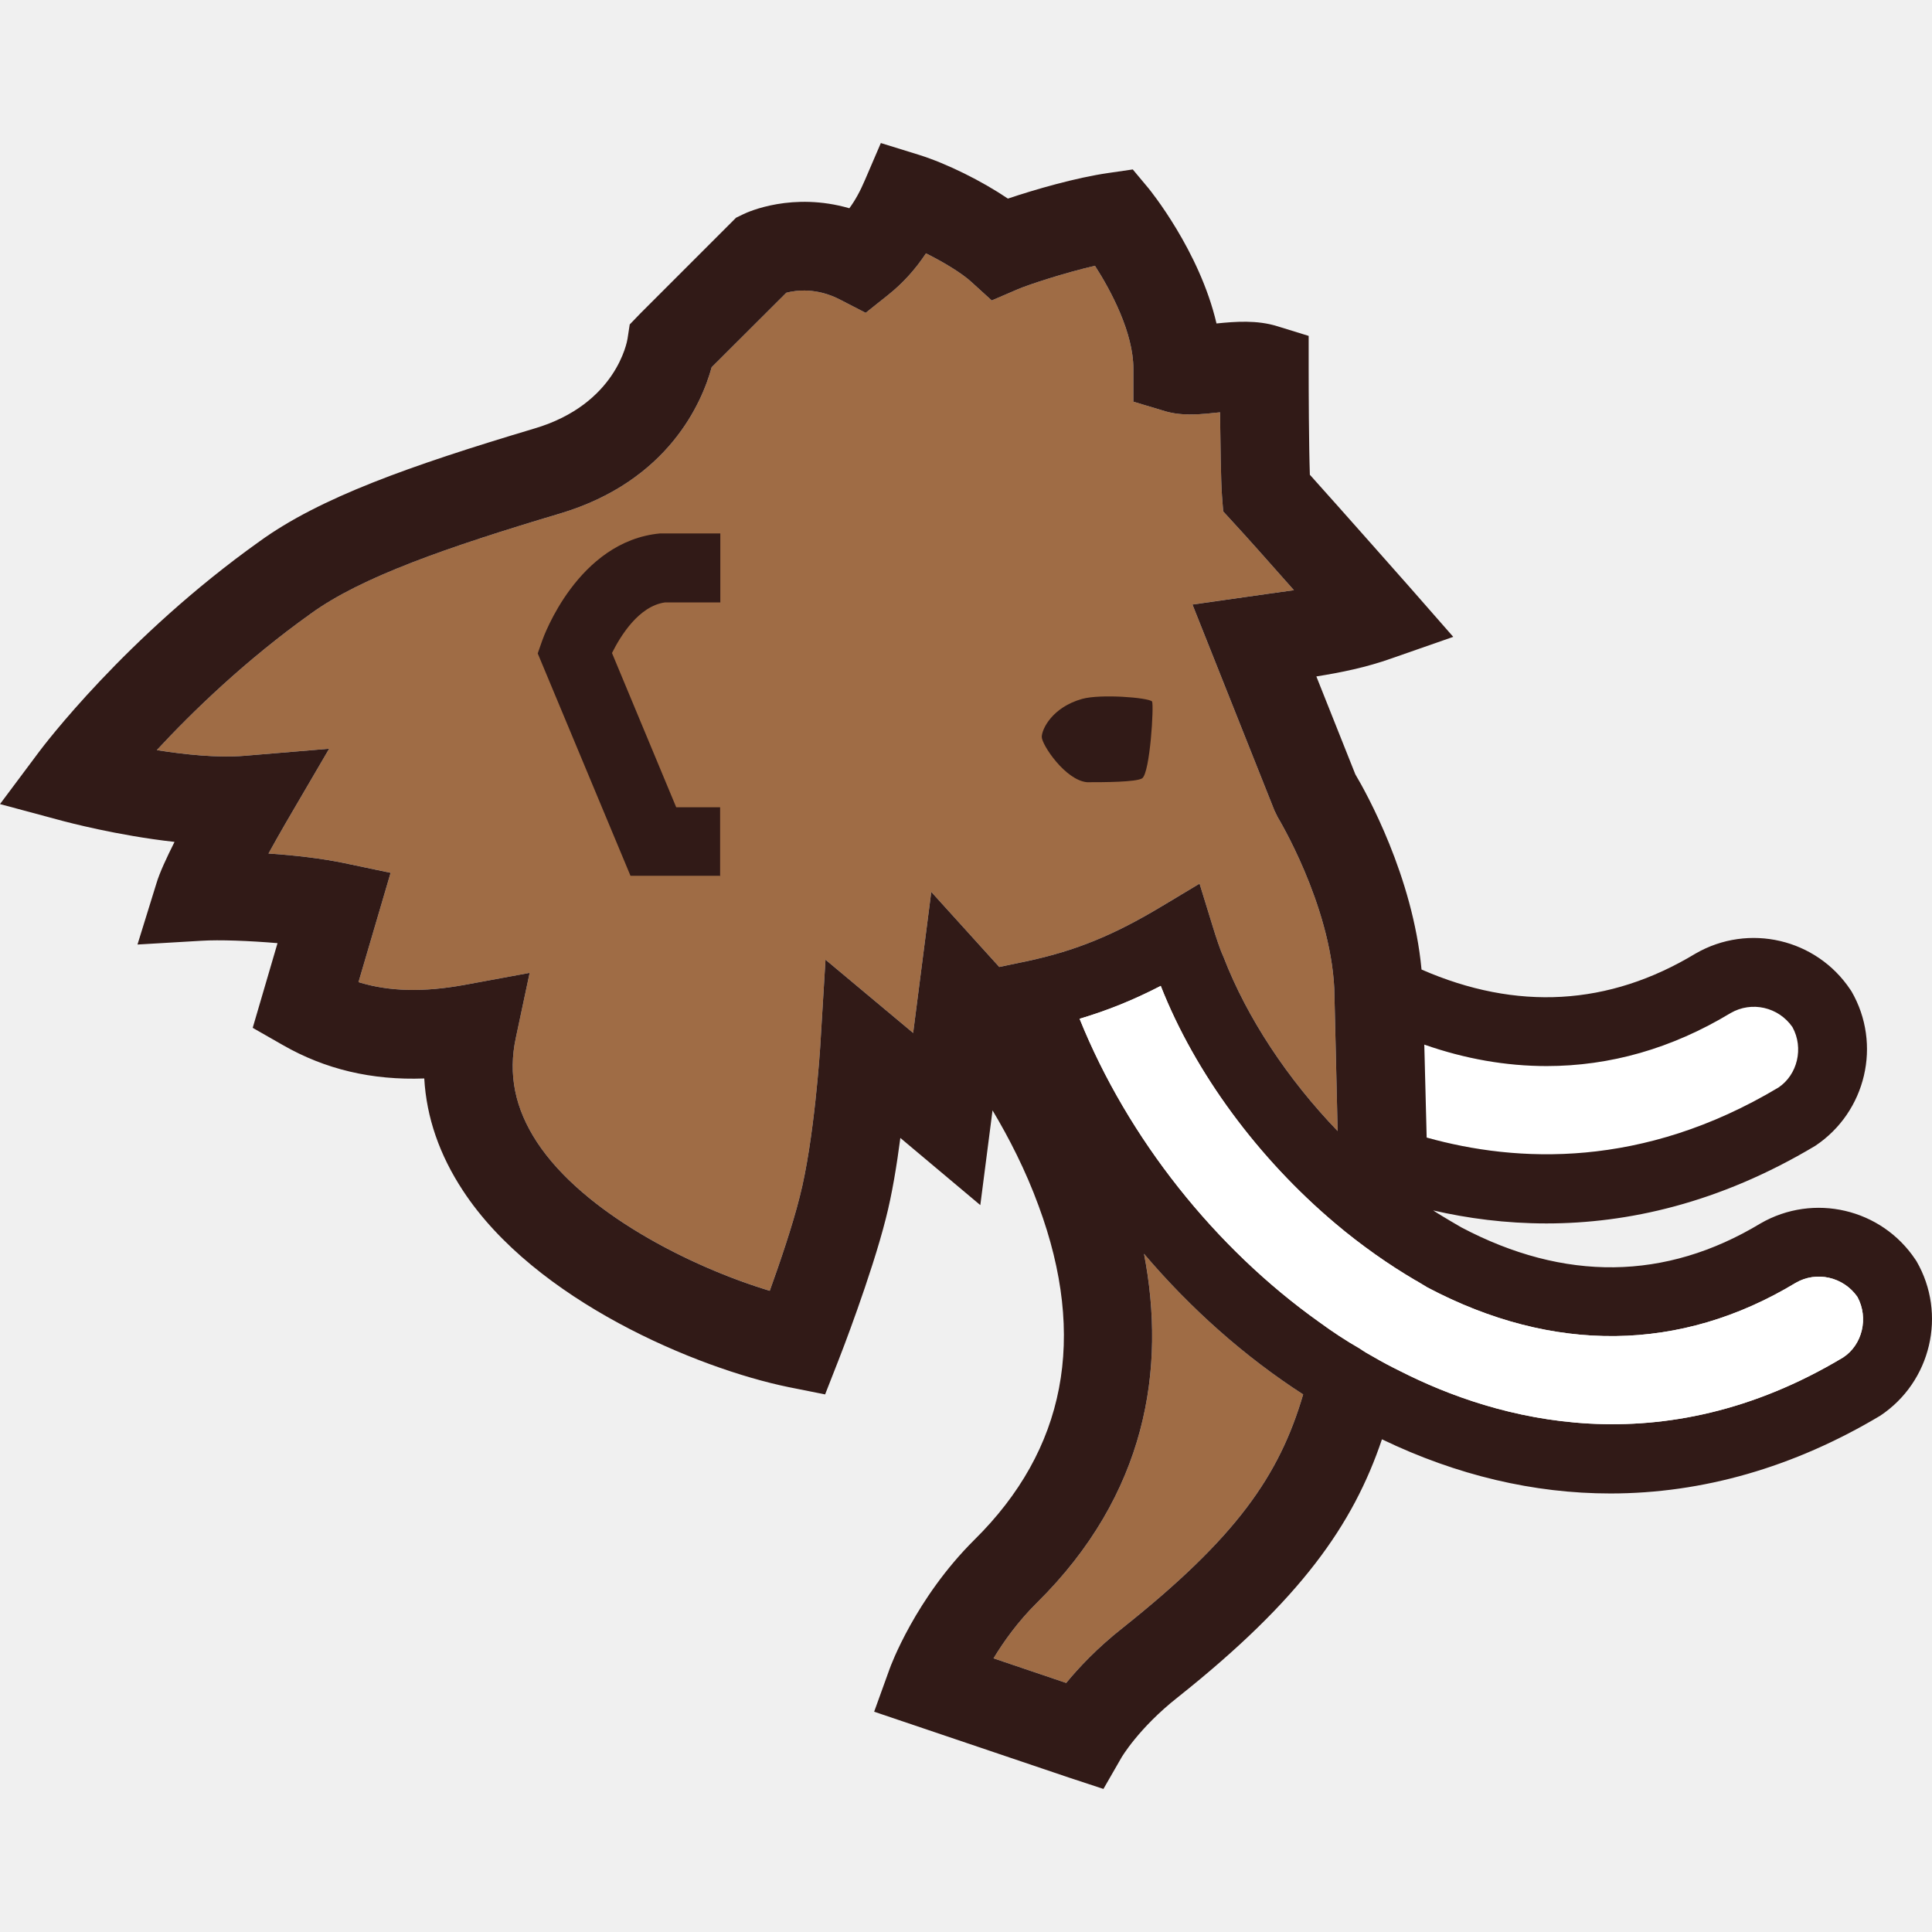
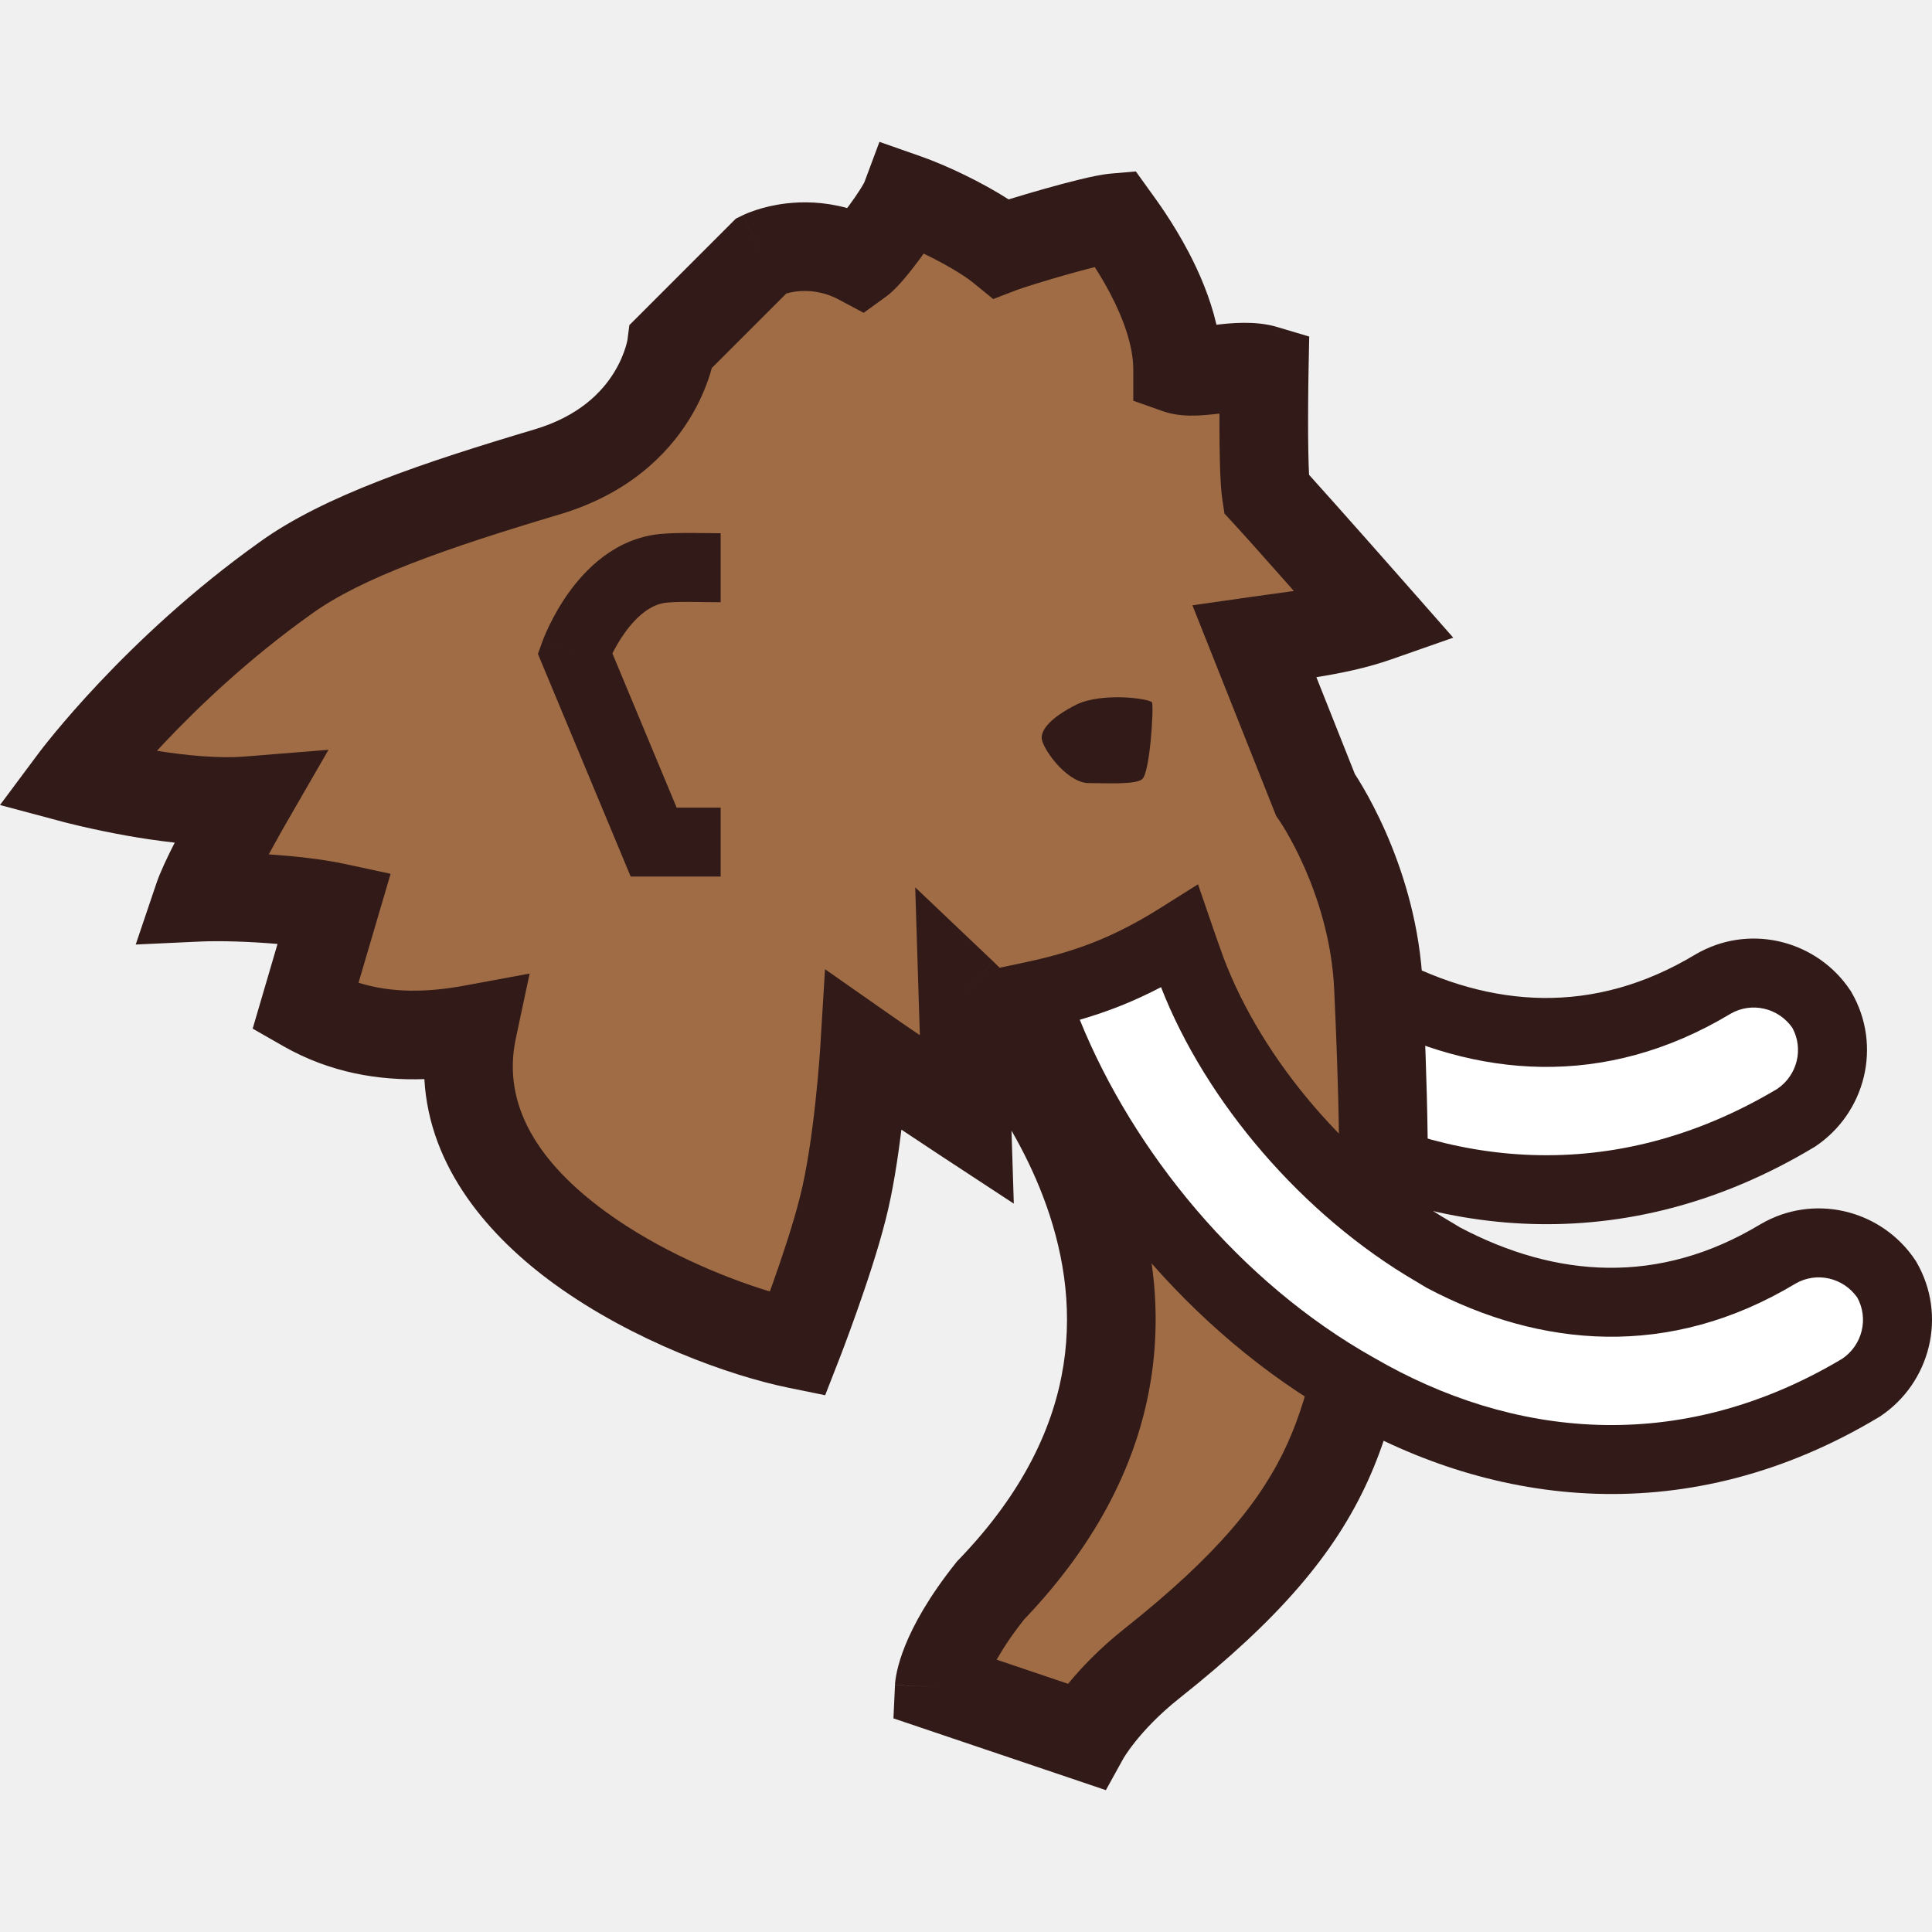
<svg xmlns="http://www.w3.org/2000/svg" width="105" height="105" viewBox="0 0 105 105" fill="none">
-   <path d="M96.654 59.104C89.268 63.526 82.438 63.194 77.535 61.823C77.482 59.597 77.439 57.959 77.407 56.771C79.633 57.552 81.86 57.938 84.055 57.938C87.501 57.938 90.863 56.985 94.053 55.058C95.198 54.394 96.654 54.726 97.414 55.818C98.046 56.963 97.682 58.419 96.654 59.104Z" fill="white" />
-   <path d="M70.824 75.782C69.529 80.203 67.195 83.554 61.008 88.478C59.638 89.559 58.631 90.63 57.946 91.465L53.996 90.127C54.553 89.206 55.334 88.114 56.351 87.108C62.325 81.209 63.384 74.38 62.175 68.139C64.712 71.125 67.656 73.737 70.824 75.782Z" fill="#9F6C45" />
-   <path d="M54.124 52.349L50.613 48.474L49.628 56.139L44.864 52.156L44.575 56.92C44.575 56.92 44.254 61.983 43.462 65.045C43.066 66.629 42.37 68.663 41.835 70.151C37.51 68.845 31.697 65.901 29.181 62.069C27.983 60.239 27.608 58.387 28.036 56.395L28.785 52.874L25.242 53.527C23.005 53.933 21.142 53.891 19.483 53.377L21.228 47.435L18.68 46.9C17.545 46.665 16.047 46.483 14.591 46.386C14.912 45.808 15.244 45.22 15.554 44.684L17.888 40.691L13.274 41.077C11.829 41.194 10.073 41.013 8.521 40.766C10.427 38.711 13.317 35.896 16.924 33.326C19.633 31.367 24.289 29.74 30.434 27.91C36.343 26.143 38.163 21.851 38.677 19.956L42.734 15.909C43.258 15.77 44.383 15.62 45.656 16.284L47.048 17.001L48.268 16.027C49.06 15.396 49.735 14.657 50.324 13.769C51.341 14.272 52.293 14.871 52.754 15.289L53.899 16.327L55.323 15.717C55.815 15.503 57.764 14.85 59.508 14.443C60.397 15.824 61.596 18.093 61.596 20.031V21.829L63.309 22.343C64.272 22.632 65.311 22.515 66.306 22.407C66.328 24.067 66.349 26.111 66.413 26.957L66.477 27.792L67.045 28.413C67.644 29.055 69.036 30.618 70.32 32.074C69.871 32.138 69.41 32.202 68.95 32.267L64.807 32.855L69.261 44.042L69.443 44.417C69.443 44.417 72.29 49.095 72.515 53.719C72.515 53.912 72.643 58.836 72.697 61.47C69.989 58.654 67.773 55.325 66.499 52.017L66.424 51.846C66.338 51.664 66.092 50.957 65.899 50.315L65.193 48.024L63.138 49.255C60.504 50.84 58.449 51.675 55.794 52.242L54.306 52.553C54.242 52.477 54.188 52.413 54.124 52.349Z" fill="#9F6C45" />
-   <path d="M104.159 68.546L104.095 68.45C102.253 65.688 98.571 64.821 95.68 66.491C90.521 69.606 85.018 69.659 79.42 66.705L78.852 66.373C78.531 66.18 78.199 65.988 77.889 65.784C79.752 66.213 81.818 66.491 84.044 66.491C88.423 66.491 93.411 65.41 98.656 62.273C101.418 60.432 102.285 56.749 100.626 53.88L100.562 53.784C98.721 51.022 95.038 50.155 92.148 51.825C87.438 54.673 82.428 54.951 77.257 52.692C76.786 47.629 74.26 43.09 73.66 42.084L71.541 36.763C72.89 36.549 74.249 36.271 75.609 35.789L78.981 34.612L76.626 31.925C76.454 31.732 72.911 27.718 71.188 25.802C71.134 24.206 71.123 21.241 71.123 20.032V18.255L69.421 17.73C68.319 17.387 67.163 17.473 66.114 17.58C65.193 13.619 62.463 10.29 62.431 10.247L61.564 9.209L60.236 9.402C58.459 9.658 56.244 10.301 54.777 10.793C53.364 9.84 51.48 8.898 49.949 8.417L47.872 7.774L47.016 9.766C46.748 10.397 46.47 10.9 46.16 11.318C43.087 10.429 40.679 11.5 40.379 11.65L40.004 11.832L34.791 17.045L34.224 17.634L34.106 18.404C34.084 18.554 33.496 21.969 29.053 23.286C22.245 25.32 17.374 27.054 14.109 29.42C6.819 34.612 2.312 40.606 2.12 40.863L0 43.7L3.426 44.621C3.597 44.663 6.38 45.413 9.485 45.755C9.056 46.612 8.671 47.436 8.5 48.014L7.472 51.333L10.94 51.129C11.925 51.065 13.552 51.129 15.083 51.258L13.734 55.861L15.383 56.803C17.663 58.109 20.2 58.719 23.058 58.612C23.176 60.721 23.883 62.766 25.157 64.703C29.075 70.687 37.895 74.37 42.862 75.387L44.843 75.783L45.581 73.899C45.657 73.717 47.358 69.328 48.14 66.234C48.483 64.906 48.739 63.322 48.932 61.845L53.278 65.495L53.942 60.346C54.831 61.834 55.74 63.6 56.447 65.538C59.091 72.689 57.914 78.791 52.957 83.683C49.756 86.862 48.397 90.555 48.343 90.716L47.508 93.028L58.085 96.604L59.969 97.225L60.954 95.512C60.954 95.512 61.885 93.917 64.005 92.247C70.695 86.927 73.543 82.859 75.106 78.223C79.174 80.182 83.359 81.167 87.523 81.167C92.512 81.167 97.479 79.754 102.189 76.939C104.951 75.098 105.818 71.415 104.159 68.546ZM84.055 57.938C87.502 57.938 90.863 56.985 94.053 55.058C95.199 54.394 96.655 54.726 97.415 55.818C98.046 56.964 97.682 58.419 96.655 59.105C89.268 63.526 82.439 63.194 77.536 61.824C77.482 59.597 77.439 57.959 77.407 56.771C79.634 57.552 81.861 57.938 84.055 57.938ZM62.174 68.139C64.711 71.126 67.655 73.738 70.824 75.783C69.528 80.204 67.195 83.555 61.007 88.479C59.637 89.56 58.631 90.63 57.946 91.465L53.996 90.127C54.552 89.207 55.334 88.115 56.351 87.109C62.324 81.21 63.384 74.38 62.174 68.139ZM54.306 52.553C54.242 52.478 54.188 52.414 54.124 52.35L50.613 48.474L49.628 56.139L44.864 52.157L44.575 56.921C44.575 56.921 44.254 61.984 43.462 65.046C43.066 66.63 42.37 68.664 41.835 70.152C37.51 68.846 31.697 65.902 29.182 62.07C27.983 60.239 27.608 58.387 28.036 56.396L28.785 52.874L25.242 53.527C23.005 53.934 21.142 53.891 19.483 53.377L21.228 47.436L18.68 46.901C17.545 46.665 16.047 46.483 14.591 46.387C14.912 45.809 15.244 45.22 15.554 44.685L17.888 40.692L13.274 41.077C11.829 41.195 10.073 41.013 8.521 40.767C10.427 38.712 13.317 35.896 16.924 33.327C19.633 31.368 24.289 29.741 30.434 27.91C36.343 26.144 38.163 21.851 38.677 19.957L42.734 15.91C43.259 15.771 44.383 15.621 45.657 16.285L47.048 17.002L48.269 16.028C49.061 15.396 49.735 14.658 50.324 13.769C51.341 14.272 52.294 14.872 52.754 15.289L53.899 16.328L55.323 15.717C55.815 15.503 57.764 14.85 59.509 14.444C60.397 15.825 61.596 18.094 61.596 20.032V21.83L63.309 22.344C64.272 22.633 65.311 22.515 66.306 22.408C66.328 24.067 66.349 26.112 66.413 26.958L66.478 27.793L67.045 28.413C67.644 29.056 69.036 30.619 70.321 32.075C69.871 32.139 69.411 32.203 68.95 32.267L64.808 32.856L69.261 44.043L69.443 44.417C69.443 44.417 72.29 49.095 72.515 53.72C72.515 53.913 72.644 58.837 72.697 61.47C69.989 58.655 67.773 55.326 66.499 52.018L66.424 51.846C66.338 51.665 66.092 50.958 65.899 50.316L65.193 48.025L63.138 49.256C60.504 50.84 58.449 51.675 55.794 52.243L54.306 52.553ZM100.177 73.77C90.264 79.722 81.304 77.164 76.101 74.519C75.577 74.263 75.095 74.006 74.656 73.749C74.399 73.61 74.142 73.46 73.896 73.288C73.147 72.86 72.419 72.379 71.701 71.854C66.039 67.829 61.296 61.866 58.674 55.368C60.183 54.919 61.596 54.352 63.084 53.581C64.957 58.344 68.404 62.98 72.569 66.491C73.275 67.09 74.003 67.647 74.742 68.171C75.47 68.685 76.198 69.156 76.947 69.595H76.958L77.579 69.97C84.408 73.578 91.345 73.492 97.586 69.724C98.721 69.06 100.187 69.392 100.947 70.484C101.568 71.629 101.215 73.085 100.177 73.77Z" fill="#311A17" />
-   <path d="M100.176 73.77C90.263 79.722 81.303 77.164 76.101 74.52C75.576 74.263 75.095 74.006 74.656 73.749C74.399 73.61 74.142 73.46 73.896 73.289C73.146 72.861 72.418 72.379 71.701 71.854C66.038 67.829 61.296 61.867 58.673 55.369C60.183 54.919 61.596 54.352 63.084 53.581C64.957 58.345 68.404 62.98 72.568 66.491C73.275 67.091 74.003 67.647 74.741 68.172C75.469 68.686 76.197 69.157 76.947 69.596H76.957L77.578 69.97C84.408 73.578 91.345 73.492 97.586 69.724C98.72 69.06 100.187 69.392 100.947 70.484C101.568 71.629 101.215 73.085 100.176 73.77Z" fill="white" />
-   <path d="M39.158 47.597H34.266L29.224 35.511L29.46 34.837C29.535 34.612 31.408 29.42 35.861 28.992H36.043H39.148V32.739H36.15C34.716 32.932 33.72 34.569 33.26 35.49L36.75 43.872H39.137V47.619L39.158 47.597Z" fill="#311A17" />
-   <path d="M58.812 37.984C57.196 38.434 56.618 39.622 56.618 40.05C56.618 40.478 57.902 42.405 59.08 42.512C59.936 42.512 61.756 42.512 62.077 42.298C62.505 41.977 62.719 38.337 62.612 38.123C62.398 37.909 59.808 37.706 58.812 37.984Z" fill="#311A17" />
+   <path d="M61.217 38.06C63.572 43.947 68.496 49.942 74.383 53.367L74.918 53.688C80.592 56.685 86.907 57.221 93.116 53.474C95.15 52.297 97.719 52.939 99.003 54.866C100.181 56.899 99.538 59.468 97.612 60.753C87.978 66.533 78.13 65.356 70.208 60.753C62.394 56.364 56.293 48.764 53.296 41.164L52.653 39.665L54.152 39.023L59.183 37.096L60.682 36.454L61.324 37.953L61.217 38.06Z" fill="white" />
+   <path d="M63.544 38.38L63.438 38.486C65.798 43.638 70.19 48.76 75.325 51.747L75.336 51.754L75.347 51.761L75.828 52.049C81.02 54.781 86.612 55.21 92.147 51.87L92.177 51.853C94.996 50.221 98.514 51.041 100.386 53.575L100.561 53.826L100.595 53.876L100.624 53.927C102.309 56.837 101.38 60.492 98.65 62.312L98.614 62.336L98.575 62.358C88.263 68.546 77.678 67.26 69.267 62.372C61.073 57.761 54.718 49.84 51.573 41.902L50.193 38.681L53.414 37.301L53.447 37.287L53.482 37.273L58.469 35.364L61.665 33.994L63.544 38.38ZM55.113 40.66C57.992 47.836 63.784 54.995 71.125 59.119L71.138 59.126L71.149 59.133C78.567 63.443 87.657 64.515 96.596 59.175C97.685 58.431 98.035 56.996 97.407 55.854C96.647 54.771 95.194 54.435 94.054 55.094C87.194 59.221 80.179 58.586 74.043 55.344L73.998 55.32L73.954 55.294L73.419 54.973C67.229 51.364 62.089 45.138 59.56 38.956L55.113 40.66Z" fill="#311A17" />
+   <path d="M51.047 91.688C51.047 91.688 51.133 89.825 53.83 86.442C69.437 70.257 52.332 54.008 52.332 54.008L52.546 60.859C52.546 60.859 49.12 58.611 46.98 57.112C46.98 57.112 46.658 62.358 45.802 65.676C45.053 68.673 43.34 73.062 43.34 73.062C37.56 71.884 23.537 65.997 25.678 55.935C22.788 56.47 19.576 56.47 16.579 54.758L18.185 49.298C16.14 48.859 12.629 48.677 10.788 48.763C11.27 47.339 13.475 43.518 13.475 43.518C9.621 43.828 4.055 42.34 4.055 42.34C4.055 42.34 8.444 36.453 15.509 31.422C18.613 29.174 23.644 27.462 29.746 25.642C35.847 23.822 36.489 18.791 36.489 18.791L41.413 13.867C41.413 13.867 43.897 12.647 46.744 14.167C47.247 13.803 48.928 11.566 49.227 10.763C50.908 11.351 53.263 12.561 54.419 13.503C55.2 13.203 59.461 11.93 60.574 11.833C61.066 12.518 63.999 16.404 63.999 20.076C65.059 20.45 67.307 19.658 68.709 20.076C68.709 20.076 68.602 25.428 68.816 26.819C70.101 28.211 74.811 33.563 74.811 33.563C72.67 34.312 70.422 34.526 68.174 34.847L71.493 43.197C71.493 43.197 74.65 47.671 74.918 53.687C74.939 54.222 75.442 64.37 75.025 67.067C73.419 77.344 73.13 82.054 62.608 90.403C60.028 92.448 58.968 94.364 58.968 94.364L51.047 91.688Z" fill="#9F6C45" />
+   <path d="M34.1 18.477L34.204 17.67L34.786 17.089L39.709 12.164L39.993 11.882L40.351 11.706L41.413 13.868C40.39 11.785 40.353 11.709 40.352 11.705L40.355 11.704C40.356 11.704 40.358 11.703 40.36 11.702C40.363 11.701 40.366 11.698 40.369 11.697C40.376 11.694 40.383 11.69 40.391 11.687C40.407 11.679 40.426 11.671 40.447 11.661C40.489 11.642 40.542 11.618 40.604 11.592C40.729 11.541 40.895 11.477 41.097 11.412C41.498 11.28 42.056 11.135 42.728 11.056C43.648 10.948 44.793 10.963 46.041 11.307C46.068 11.271 46.097 11.236 46.124 11.199C46.358 10.882 46.578 10.564 46.748 10.296C46.946 9.983 46.989 9.871 46.971 9.921L47.796 7.71L50.024 8.491C51.46 8.994 53.364 9.906 54.817 10.837C55.387 10.66 56.061 10.461 56.717 10.275C57.385 10.087 58.078 9.9 58.686 9.753C59.241 9.618 59.882 9.477 60.367 9.435L61.731 9.317L62.529 10.428C62.764 10.754 63.719 12.028 64.604 13.716C65.17 14.795 65.767 16.158 66.113 17.649C66.883 17.56 68.217 17.417 69.396 17.768L71.153 18.291L71.117 20.125V20.138C71.117 20.148 71.116 20.162 71.116 20.181C71.115 20.219 71.114 20.276 71.113 20.349C71.11 20.495 71.108 20.707 71.104 20.965C71.098 21.482 71.091 22.183 71.091 22.926C71.091 24.05 71.109 25.112 71.144 25.805C71.915 26.66 73.064 27.949 74.098 29.118C74.769 29.875 75.398 30.589 75.861 31.113C76.092 31.375 76.281 31.59 76.413 31.739C76.478 31.814 76.53 31.872 76.565 31.912C76.583 31.931 76.596 31.947 76.605 31.957C76.609 31.962 76.613 31.966 76.615 31.968C76.617 31.969 76.617 31.971 76.618 31.971L76.619 31.972L78.98 34.656L75.607 35.837C74.262 36.308 72.87 36.591 71.542 36.803L73.636 42.072C73.64 42.079 73.645 42.086 73.65 42.092C73.755 42.255 73.899 42.484 74.069 42.775C74.408 43.355 74.855 44.185 75.309 45.217C76.155 47.141 77.053 49.828 77.287 52.95L77.324 53.581V53.591C77.334 53.831 77.467 56.541 77.544 59.505C77.618 62.356 77.654 65.823 77.405 67.437V67.44C76.625 72.43 76.11 76.575 74.353 80.452C72.547 84.439 69.526 87.988 64.105 92.29L64.104 92.291C62.975 93.186 62.191 94.042 61.702 94.654C61.457 94.96 61.286 95.205 61.184 95.36C61.133 95.438 61.098 95.493 61.081 95.522C61.079 95.525 61.076 95.528 61.074 95.53L60.102 97.29L48.557 93.39L48.641 91.578L51.047 91.688C48.641 91.577 48.641 91.575 48.641 91.574V91.571C48.641 91.569 48.642 91.567 48.642 91.564C48.642 91.56 48.642 91.555 48.642 91.551C48.642 91.541 48.643 91.531 48.644 91.52C48.645 91.5 48.647 91.478 48.649 91.454C48.654 91.405 48.66 91.348 48.668 91.285C48.685 91.159 48.711 91.006 48.751 90.825C48.831 90.464 48.966 89.998 49.194 89.433C49.65 88.303 50.472 86.791 51.947 84.941L52.017 84.853L52.096 84.772C55.688 81.046 57.293 77.439 57.8 74.177C58.312 70.89 57.737 67.772 56.684 65.017C56.19 63.724 55.595 62.526 54.973 61.447L55.098 65.415L51.224 62.873L51.221 62.872C51.219 62.871 51.217 62.869 51.214 62.867C51.207 62.862 51.197 62.855 51.184 62.847C51.158 62.83 51.12 62.805 51.07 62.773C50.972 62.708 50.828 62.612 50.65 62.494C50.293 62.259 49.795 61.929 49.23 61.553C49.151 61.5 49.07 61.446 48.989 61.392C48.797 62.96 48.523 64.771 48.134 66.279C47.73 67.89 47.085 69.817 46.56 71.298C46.293 72.052 46.05 72.709 45.874 73.178C45.786 73.412 45.714 73.6 45.664 73.731C45.639 73.796 45.619 73.847 45.605 73.882C45.599 73.9 45.593 73.913 45.59 73.922C45.588 73.927 45.586 73.931 45.585 73.934C45.585 73.935 45.585 73.936 45.584 73.937L45.583 73.938L44.846 75.828L42.859 75.422C39.695 74.778 34.41 72.893 30.123 69.779C26.614 67.231 23.331 63.493 23.064 58.647C20.612 58.73 17.955 58.318 15.384 56.849L13.732 55.905L15.083 51.302C13.562 51.17 11.932 51.122 10.9 51.17L7.376 51.333L8.506 47.992C8.707 47.4 9.093 46.587 9.496 45.795C8.564 45.691 7.675 45.556 6.898 45.418C5.912 45.242 5.054 45.056 4.442 44.915C4.135 44.844 3.888 44.784 3.715 44.74C3.629 44.719 3.561 44.701 3.513 44.689C3.49 44.683 3.47 44.678 3.457 44.674C3.45 44.673 3.445 44.671 3.441 44.67C3.439 44.67 3.437 44.669 3.436 44.669L3.434 44.668L4.055 42.341C2.124 40.902 2.124 40.901 2.124 40.901L2.127 40.898C2.128 40.896 2.13 40.894 2.131 40.892C2.135 40.888 2.139 40.881 2.145 40.873C2.156 40.858 2.172 40.838 2.192 40.812C2.232 40.76 2.288 40.687 2.361 40.593C2.508 40.407 2.721 40.14 2.996 39.807C3.547 39.142 4.349 38.209 5.379 37.117C7.435 34.936 10.416 32.092 14.111 29.46C17.607 26.936 23.048 25.127 29.058 23.335C31.487 22.61 32.714 21.302 33.36 20.264C33.695 19.725 33.887 19.233 33.994 18.891C34.046 18.721 34.077 18.592 34.092 18.519C34.099 18.482 34.103 18.46 34.104 18.454C34.105 18.451 34.105 18.452 34.104 18.457C34.104 18.46 34.103 18.464 34.102 18.469C34.102 18.471 34.101 18.474 34.1 18.477ZM61.075 95.531L61.074 95.532L61.073 95.535C61.073 95.536 61.072 95.537 61.071 95.538C61.07 95.54 61.069 95.543 61.068 95.544C61.067 95.545 61.066 95.546 61.066 95.546C61.067 95.545 61.069 95.539 61.074 95.53L61.075 95.531ZM50 14.06C49.714 14.448 49.412 14.832 49.135 15.157C48.919 15.411 48.548 15.835 48.156 16.119L46.937 17.001L45.609 16.292C44.707 15.81 43.889 15.769 43.292 15.84C43.07 15.866 42.881 15.91 42.736 15.95L38.684 20.001C38.657 20.101 38.628 20.208 38.593 20.321C38.388 20.979 38.039 21.859 37.45 22.806C36.25 24.738 34.105 26.855 30.433 27.95C24.249 29.794 19.635 31.408 16.921 33.373L16.914 33.38L16.905 33.385C13.536 35.784 10.791 38.4 8.885 40.421C8.762 40.551 8.644 40.68 8.528 40.806C10.151 41.061 11.9 41.229 13.281 41.118L17.853 40.75L15.561 44.722L15.56 44.725C15.559 44.726 15.557 44.728 15.556 44.731C15.552 44.737 15.547 44.748 15.539 44.761C15.524 44.788 15.501 44.828 15.471 44.879C15.412 44.983 15.326 45.134 15.221 45.319C15.053 45.618 14.839 46.007 14.607 46.434C16.062 46.531 17.551 46.7 18.69 46.944L21.228 47.489L19.485 53.41C21.319 53.983 23.267 53.932 25.239 53.567L28.784 52.911L28.033 56.437C27.26 60.068 29.28 63.214 32.953 65.882C35.789 67.942 39.224 69.396 41.839 70.189C41.897 70.028 41.959 69.861 42.02 69.689C42.536 68.232 43.12 66.474 43.465 65.092L43.468 65.084L43.47 65.074C43.852 63.591 44.133 61.593 44.317 59.891C44.408 59.055 44.473 58.319 44.515 57.792C44.536 57.53 44.551 57.32 44.561 57.178C44.566 57.106 44.57 57.052 44.572 57.016C44.574 56.998 44.574 56.984 44.575 56.976C44.575 56.972 44.575 56.969 44.576 56.968V56.966L44.838 52.674L48.361 55.14C48.852 55.484 49.416 55.87 49.992 56.26L49.741 48.227L53.99 52.263L52.331 54.009C53.99 52.263 53.991 52.264 53.992 52.265L53.999 52.272C54.004 52.276 54.01 52.282 54.016 52.288C54.029 52.3 54.045 52.316 54.065 52.336C54.106 52.376 54.163 52.432 54.233 52.503C54.374 52.645 54.57 52.849 54.809 53.109C55.288 53.63 55.943 54.384 56.672 55.337C58.124 57.234 59.913 59.974 61.183 63.297C62.456 66.627 63.23 70.606 62.56 74.917C61.89 79.222 59.805 83.68 55.656 88.016C54.97 88.885 54.495 89.615 54.167 90.2L58.049 91.512C58.733 90.674 59.736 89.607 61.112 88.516C66.212 84.469 68.596 81.489 69.966 78.464C71.385 75.331 71.819 71.984 72.644 66.7C72.812 65.616 72.806 62.66 72.728 59.629C72.653 56.744 72.526 54.14 72.511 53.795L72.482 53.306C72.301 50.882 71.596 48.74 70.9 47.156C70.531 46.318 70.172 45.653 69.911 45.206C69.78 44.984 69.676 44.816 69.607 44.711C69.573 44.658 69.547 44.621 69.533 44.6C69.529 44.595 69.527 44.59 69.525 44.587L69.524 44.586L69.36 44.352L64.806 32.897L67.834 32.464C68.722 32.337 69.544 32.232 70.32 32.118C69.023 30.652 67.641 29.098 67.046 28.454L66.548 27.913L66.436 27.186C66.294 26.264 66.274 24.36 66.274 22.926C66.274 22.774 66.275 22.625 66.276 22.478C65.915 22.519 65.485 22.566 65.08 22.582C64.619 22.6 63.905 22.597 63.196 22.347L61.591 21.779V20.076C61.591 18.818 61.066 17.342 60.338 15.954C60.055 15.413 59.762 14.927 59.498 14.515C59.044 14.63 58.537 14.766 58.027 14.91C56.717 15.28 55.556 15.647 55.281 15.753L53.978 16.253L52.898 15.371C52.337 14.915 51.281 14.303 50.197 13.782C50.131 13.875 50.067 13.97 50 14.06ZM4.055 42.341L3.434 44.668L0 43.75L2.124 40.901L4.055 42.341Z" fill="#311A17" />
+   <path d="M64.749 52.724C66.986 58.654 72.028 64.606 77.915 68.031L78.45 68.352C84.123 71.35 90.439 71.885 96.647 68.138C98.681 66.961 101.25 67.603 102.535 69.53C103.712 71.564 103.07 74.133 101.143 75.417C91.509 81.198 81.661 80.02 73.74 75.417C65.926 71.028 59.825 63.428 56.827 55.828L56.185 54.116C59.204 53.473 61.473 52.563 64.106 50.904C64.106 50.904 64.577 52.275 64.749 52.724Z" fill="white" />
+   <path d="M65.878 50.295L65.879 50.296C65.879 50.296 65.878 50.298 65.879 50.299C65.88 50.301 65.881 50.305 65.883 50.31C65.886 50.32 65.892 50.334 65.899 50.353C65.912 50.391 65.93 50.446 65.953 50.513C65.999 50.647 66.063 50.831 66.132 51.028L66.5 52.057L66.502 52.062C68.581 57.575 73.328 63.195 78.857 66.412L78.868 66.418L78.879 66.424L79.362 66.715C84.553 69.446 90.145 69.874 95.679 66.534L95.709 66.517C98.528 64.885 102.046 65.706 103.918 68.24L104.093 68.491L104.127 68.54L104.156 68.591C105.841 71.501 104.912 75.156 102.183 76.976L102.146 77L102.107 77.023C91.795 83.21 81.21 81.924 72.799 77.037C64.587 72.416 58.222 64.471 55.084 56.515L55.074 56.486L53.667 52.736L55.795 52.283C58.602 51.686 60.665 50.858 63.108 49.319L65.109 48.059L65.878 50.295ZM63.099 53.649C61.659 54.404 60.242 54.97 58.684 55.421C61.576 62.564 67.349 69.678 74.657 73.784L74.67 73.791L74.682 73.797C82.099 78.107 91.19 79.18 100.129 73.84C101.217 73.096 101.566 71.662 100.941 70.521C100.181 69.436 98.727 69.099 97.586 69.759C90.726 73.885 83.711 73.251 77.575 70.009L77.53 69.985L77.486 69.959L76.951 69.638C70.802 66.052 65.538 59.899 63.099 53.649Z" fill="#311A17" />
+   <path d="M39.166 28.982V32.729C38.163 32.729 36.97 32.678 36.224 32.752L36.224 32.751C35.402 32.837 34.625 33.452 33.947 34.402C33.665 34.797 33.443 35.193 33.283 35.513L36.774 43.893H39.166V47.64H34.277L29.235 35.539L29.482 34.854L31.244 35.491C29.483 34.855 29.483 34.854 29.483 34.853C29.483 34.852 29.484 34.85 29.484 34.849C29.485 34.847 29.486 34.845 29.487 34.843C29.489 34.837 29.491 34.831 29.494 34.824C29.499 34.809 29.506 34.791 29.515 34.768C29.532 34.724 29.555 34.664 29.585 34.591C29.646 34.444 29.734 34.244 29.849 34.005C30.077 33.532 30.423 32.889 30.898 32.225C31.801 30.959 33.42 29.272 35.85 29.024L35.855 29.023C36.844 28.925 38.457 28.982 39.166 28.982ZM33.004 36.133L33.006 36.128L33.005 36.126C33.004 36.129 33.004 36.132 33.004 36.133Z" fill="#311A17" />
+   <path d="M58.54 38.274C57.041 39.023 56.613 39.666 56.613 40.094C56.613 40.629 57.898 42.449 59.075 42.556C59.932 42.556 61.751 42.663 62.072 42.342C62.501 42.02 62.715 38.381 62.608 38.167C62.394 37.953 59.932 37.632 58.54 38.274Z" fill="#311A17" />
</svg>
